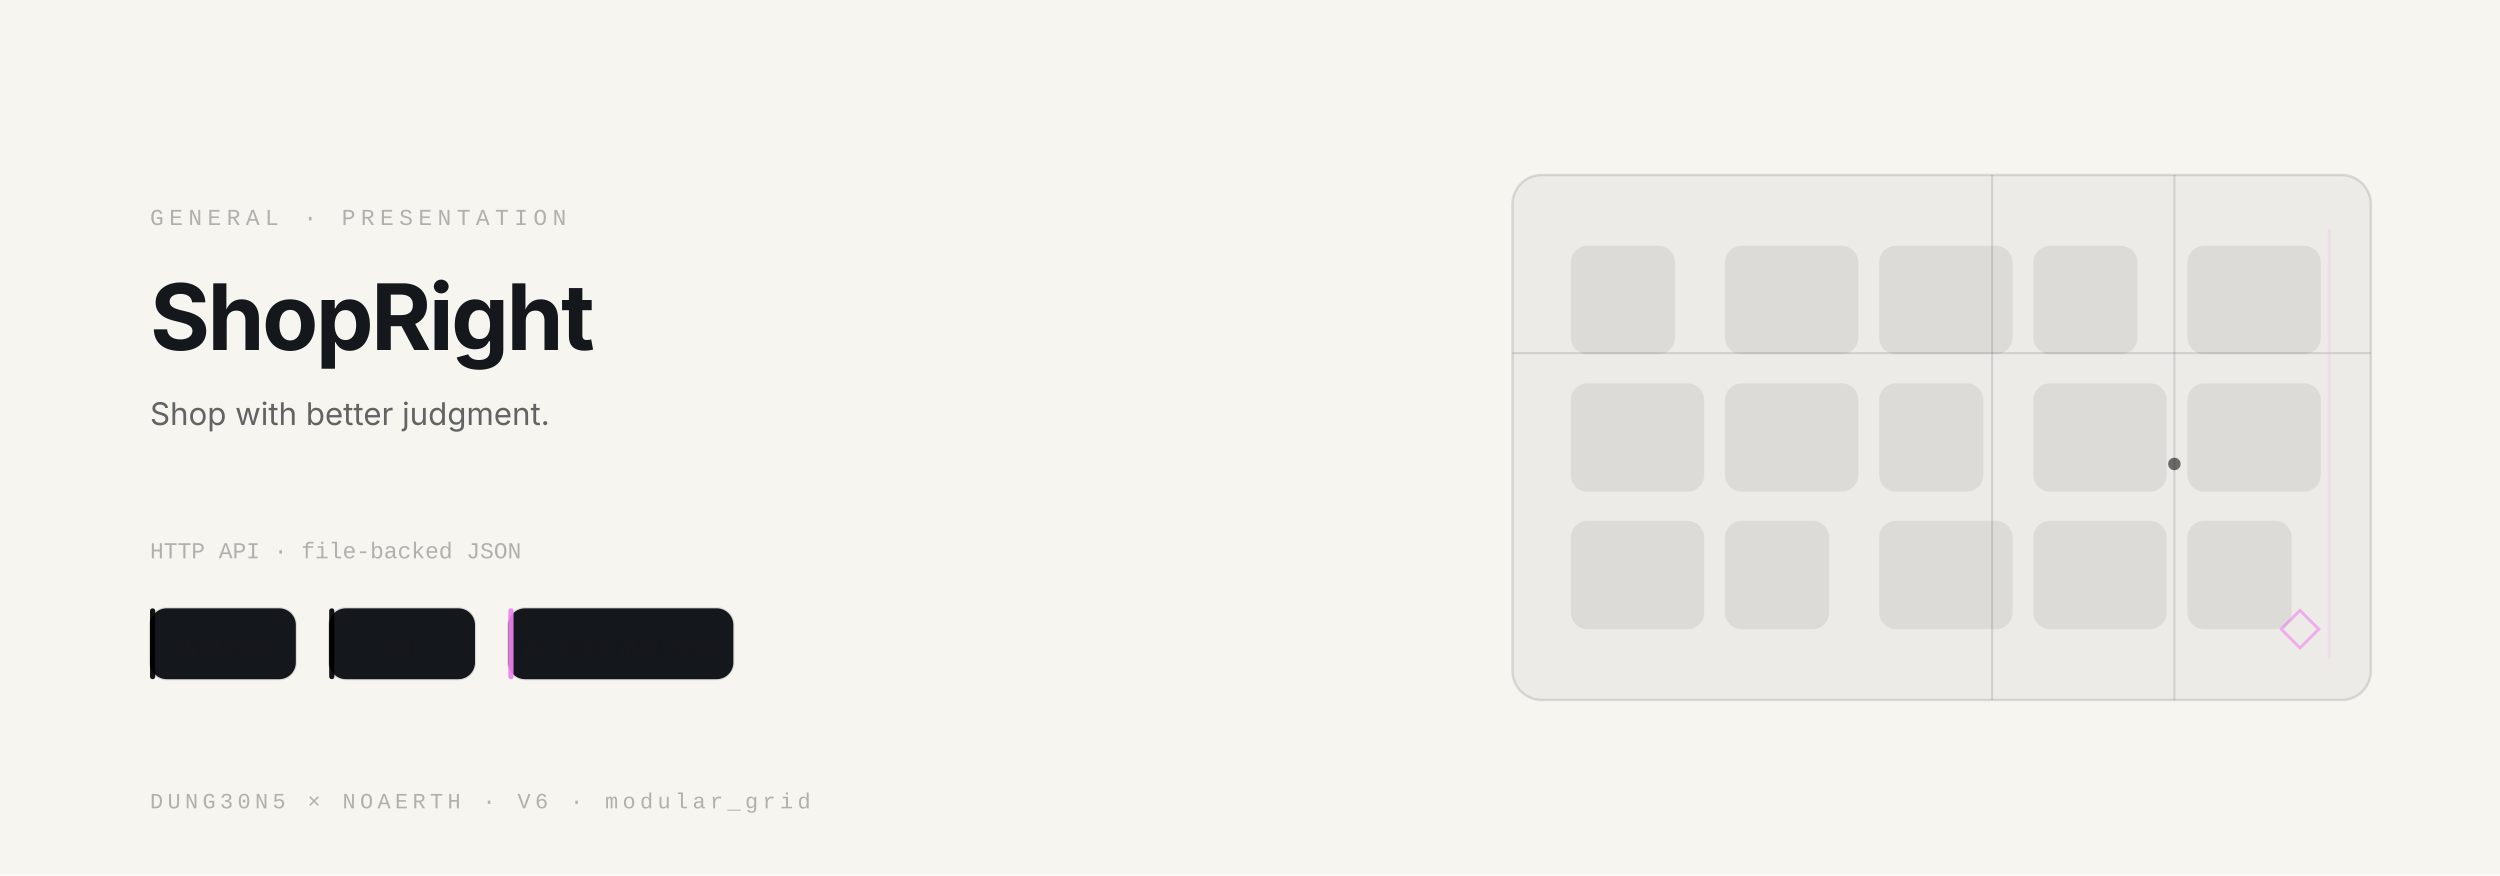
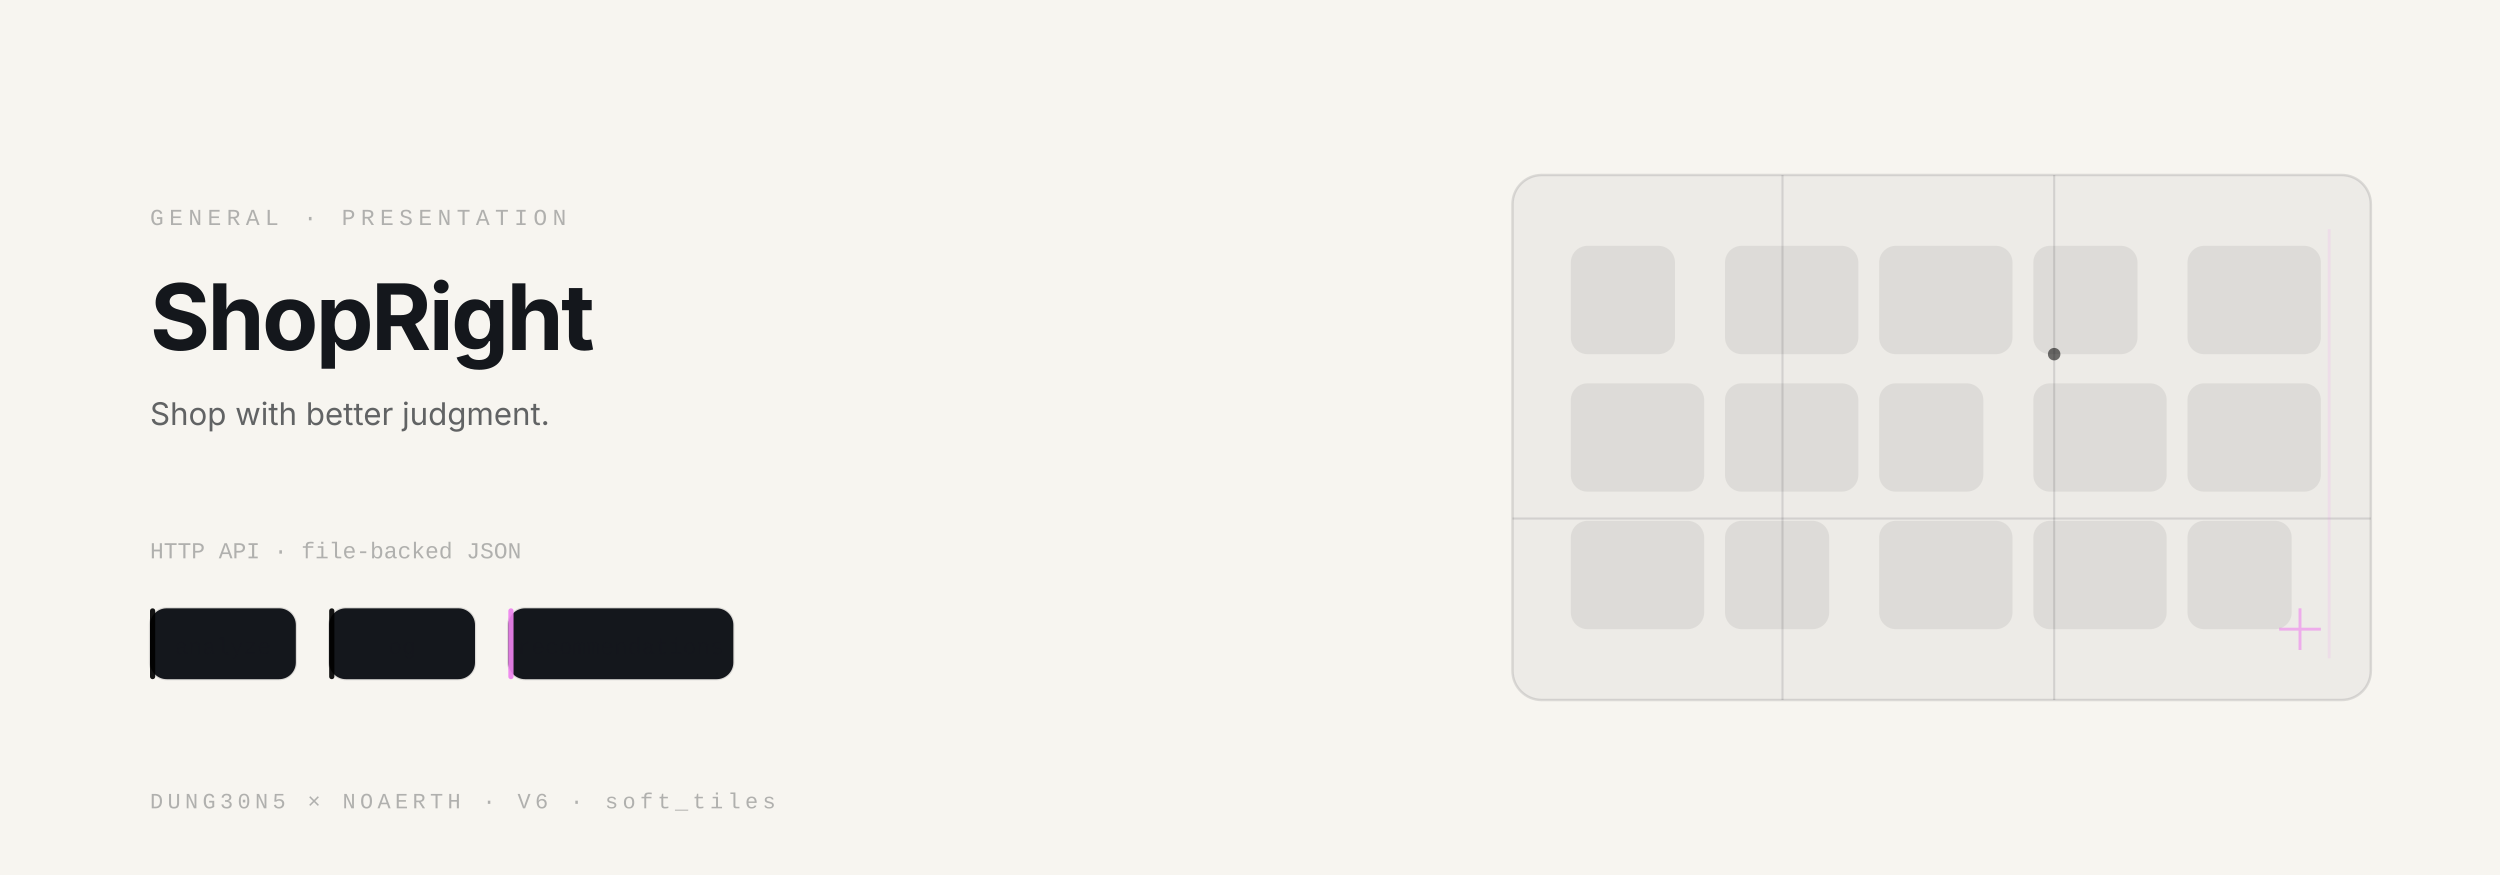
<svg xmlns="http://www.w3.org/2000/svg" viewBox="0 0 1200 420" width="1200" height="420" role="img" aria-label="ShopRight: a composed grid assembles and a sweep resolves it">
  <rect width="1200" height="420" fill="#f7f5f0" />
  <text x="72" y="108" font-family="ui-monospace, SFMono-Regular, Menlo, Monaco, Consolas, 'Liberation Mono', monospace" font-size="11" letter-spacing="2.6" fill="#14171c4f">GENERAL · PRESENTATION</text>
  <text x="72" y="168" font-family="-apple-system, BlinkMacSystemFont, 'Segoe UI', Inter, Helvetica, Arial, sans-serif" font-size="44" font-weight="660" letter-spacing="-1.2" fill="#14171c">ShopRight</text>
  <text x="72" y="204" font-family="-apple-system, BlinkMacSystemFont, 'Segoe UI', Inter, Helvetica, Arial, sans-serif" font-size="15" fill="#14171ca8">Shop with better judgment.</text>
  <text x="72" y="268" font-family="ui-monospace, SFMono-Regular, Menlo, Monaco, Consolas, 'Liberation Mono', monospace" font-size="11" fill="#14171c4f">HTTP API · file-backed JSON</text>
  <rect x="72.0" y="292.0" width="70.0" height="34.0" rx="8" fill="#14171c" stroke="#14171c1f" stroke-width="1.1" />
  <rect x="72.0" y="292.0" width="2.5" height="34.0" rx="1.2" fill="mint" opacity="0.92" />
  <text x="107.0" y="314" font-family="ui-monospace, SFMono-Regular, Menlo, Monaco, Consolas, 'Liberation Mono', monospace" font-size="11" fill="#14171c" fill-opacity="0.82" text-anchor="middle">analyze</text>
  <rect x="158.0" y="292.0" width="70.0" height="34.0" rx="8" fill="#14171c" stroke="#14171c1f" stroke-width="1.1" />
  <rect x="158.0" y="292.0" width="2.5" height="34.0" rx="1.2" fill="mint" opacity="0.92" />
  <text x="193.0" y="314" font-family="ui-monospace, SFMono-Regular, Menlo, Monaco, Consolas, 'Liberation Mono', monospace" font-size="11" fill="#14171c" fill-opacity="0.82" text-anchor="middle">og</text>
  <rect x="244.0" y="292.0" width="108.0" height="34.0" rx="8" fill="#14171c" stroke="#14171c1f" stroke-width="1.1" />
  <rect x="244.0" y="292.0" width="2.5" height="34.0" rx="1.2" fill="violet" opacity="0.92" />
  <text x="298.0" y="314" font-family="ui-monospace, SFMono-Regular, Menlo, Monaco, Consolas, 'Liberation Mono', monospace" font-size="11" fill="#14171c" fill-opacity="0.82" text-anchor="middle">recommendations</text>
  <rect x="726.0" y="84.0" width="412.0" height="252.0" rx="14" fill="mint" fill-opacity="0.04" />
  <rect x="729.0" y="87.0" width="406.0" height="246.0" rx="12" fill="none" stroke="mint" stroke-width="1" stroke-opacity="0.18" />
  <rect x="726.0" y="84.0" width="412.0" height="252.0" rx="14" fill="none" stroke="#14171c1f" stroke-width="1.2" />
-   <line x1="1043.7" y1="84.0" x2="1043.7" y2="336.0" stroke="#14171c1f" stroke-width="1" />
-   <line x1="956.2" y1="84.0" x2="956.2" y2="336.0" stroke="#14171c1f" stroke-width="1" />
-   <line x1="726.0" y1="169.5" x2="1138.0" y2="169.5" stroke="#14171c1f" stroke-width="1" />
-   <circle cx="1043.7" cy="222.7" r="3" fill="mint" opacity="0.55" />
+   <line x1="986.0" y1="84.0" x2="986.0" y2="336.0" stroke="#14171c1f" stroke-width="1" />
+   <line x1="855.6" y1="84.0" x2="855.6" y2="336.0" stroke="#14171c1f" stroke-width="1" />
+   <line x1="726.0" y1="248.9" x2="1138.0" y2="248.9" stroke="#14171c1f" stroke-width="1" />
+   <circle cx="986.0" cy="170.0" r="3" fill="mint" opacity="0.55" />
  <rect x="734.0" y="92.0" width="396.0" height="236.0" rx="12" fill="none" stroke="mint" stroke-width="1" stroke-opacity="0.22" />
-   <path d="M1095.0 302.0 l9 -9 l9 9 l-9 9 z" fill="none" stroke="violet" stroke-width="1.4" opacity="0.6" />
+   <path d="M1094.0 302.0 h20 M1104.0 292.0 v20" stroke="violet" stroke-width="1.4" opacity="0.6" />
  <rect x="754" y="118" width="50" height="52" rx="8" fill="mint" fill-opacity="0.08" stroke="mint" stroke-width="1" stroke-opacity="0.4" opacity="0.85" />
  <rect x="828" y="118" width="64" height="52" rx="8" fill="mint" fill-opacity="0.08" stroke="mint" stroke-width="1" stroke-opacity="0.4" opacity="0.85" />
  <rect x="902" y="118" width="64" height="52" rx="8" fill="mint" fill-opacity="0.08" stroke="mint" stroke-width="1" stroke-opacity="0.4" opacity="0.85" />
  <rect x="976" y="118" width="50" height="52" rx="8" fill="mint" fill-opacity="0.08" stroke="mint" stroke-width="1" stroke-opacity="0.4" opacity="0.85" />
  <rect x="1050" y="118" width="64" height="52" rx="8" fill="mint" fill-opacity="0.08" stroke="mint" stroke-width="1" stroke-opacity="0.4" opacity="0.85" />
  <rect x="754" y="184" width="64" height="52" rx="8" fill="mint" fill-opacity="0.08" stroke="mint" stroke-width="1" stroke-opacity="0.4" opacity="0.85" />
  <rect x="828" y="184" width="64" height="52" rx="8" fill="mint" fill-opacity="0.08" stroke="mint" stroke-width="1" stroke-opacity="0.4" opacity="0.85" />
  <rect x="902" y="184" width="50" height="52" rx="8" fill="mint" fill-opacity="0.08" stroke="mint" stroke-width="1" stroke-opacity="0.4" opacity="0.85" />
  <rect x="976" y="184" width="64" height="52" rx="8" fill="mint" fill-opacity="0.08" stroke="mint" stroke-width="1" stroke-opacity="0.4" opacity="0.85" />
  <rect x="1050" y="184" width="64" height="52" rx="8" fill="mint" fill-opacity="0.08" stroke="mint" stroke-width="1" stroke-opacity="0.4" opacity="0.85" />
  <rect x="754" y="250" width="64" height="52" rx="8" fill="mint" fill-opacity="0.08" stroke="mint" stroke-width="1" stroke-opacity="0.4" opacity="0.85" />
  <rect x="828" y="250" width="50" height="52" rx="8" fill="mint" fill-opacity="0.08" stroke="mint" stroke-width="1" stroke-opacity="0.4" opacity="0.85" />
  <rect x="902" y="250" width="64" height="52" rx="8" fill="mint" fill-opacity="0.08" stroke="mint" stroke-width="1" stroke-opacity="0.4" opacity="0.85" />
  <rect x="976" y="250" width="64" height="52" rx="8" fill="mint" fill-opacity="0.08" stroke="mint" stroke-width="1" stroke-opacity="0.4" opacity="0.85" />
  <rect x="1050" y="250" width="50" height="52" rx="8" fill="mint" fill-opacity="0.08" stroke="mint" stroke-width="1" stroke-opacity="0.4" opacity="0.85" />
  <line x1="1118" y1="110" x2="1118" y2="316" stroke="violet" stroke-width="1.4" opacity="0.14" />
-   <text x="72" y="388" font-family="ui-monospace, SFMono-Regular, Menlo, Monaco, Consolas, 'Liberation Mono', monospace" font-size="10.5" letter-spacing="2.1" fill="#14171c4f">DUNG30N5 × NOAERTH · V6 · modular_grid</text>
+   <text x="72" y="388" font-family="ui-monospace, SFMono-Regular, Menlo, Monaco, Consolas, 'Liberation Mono', monospace" font-size="10.5" letter-spacing="2.1" fill="#14171c4f">DUNG30N5 × NOAERTH · V6 · soft_tiles</text>
</svg>
